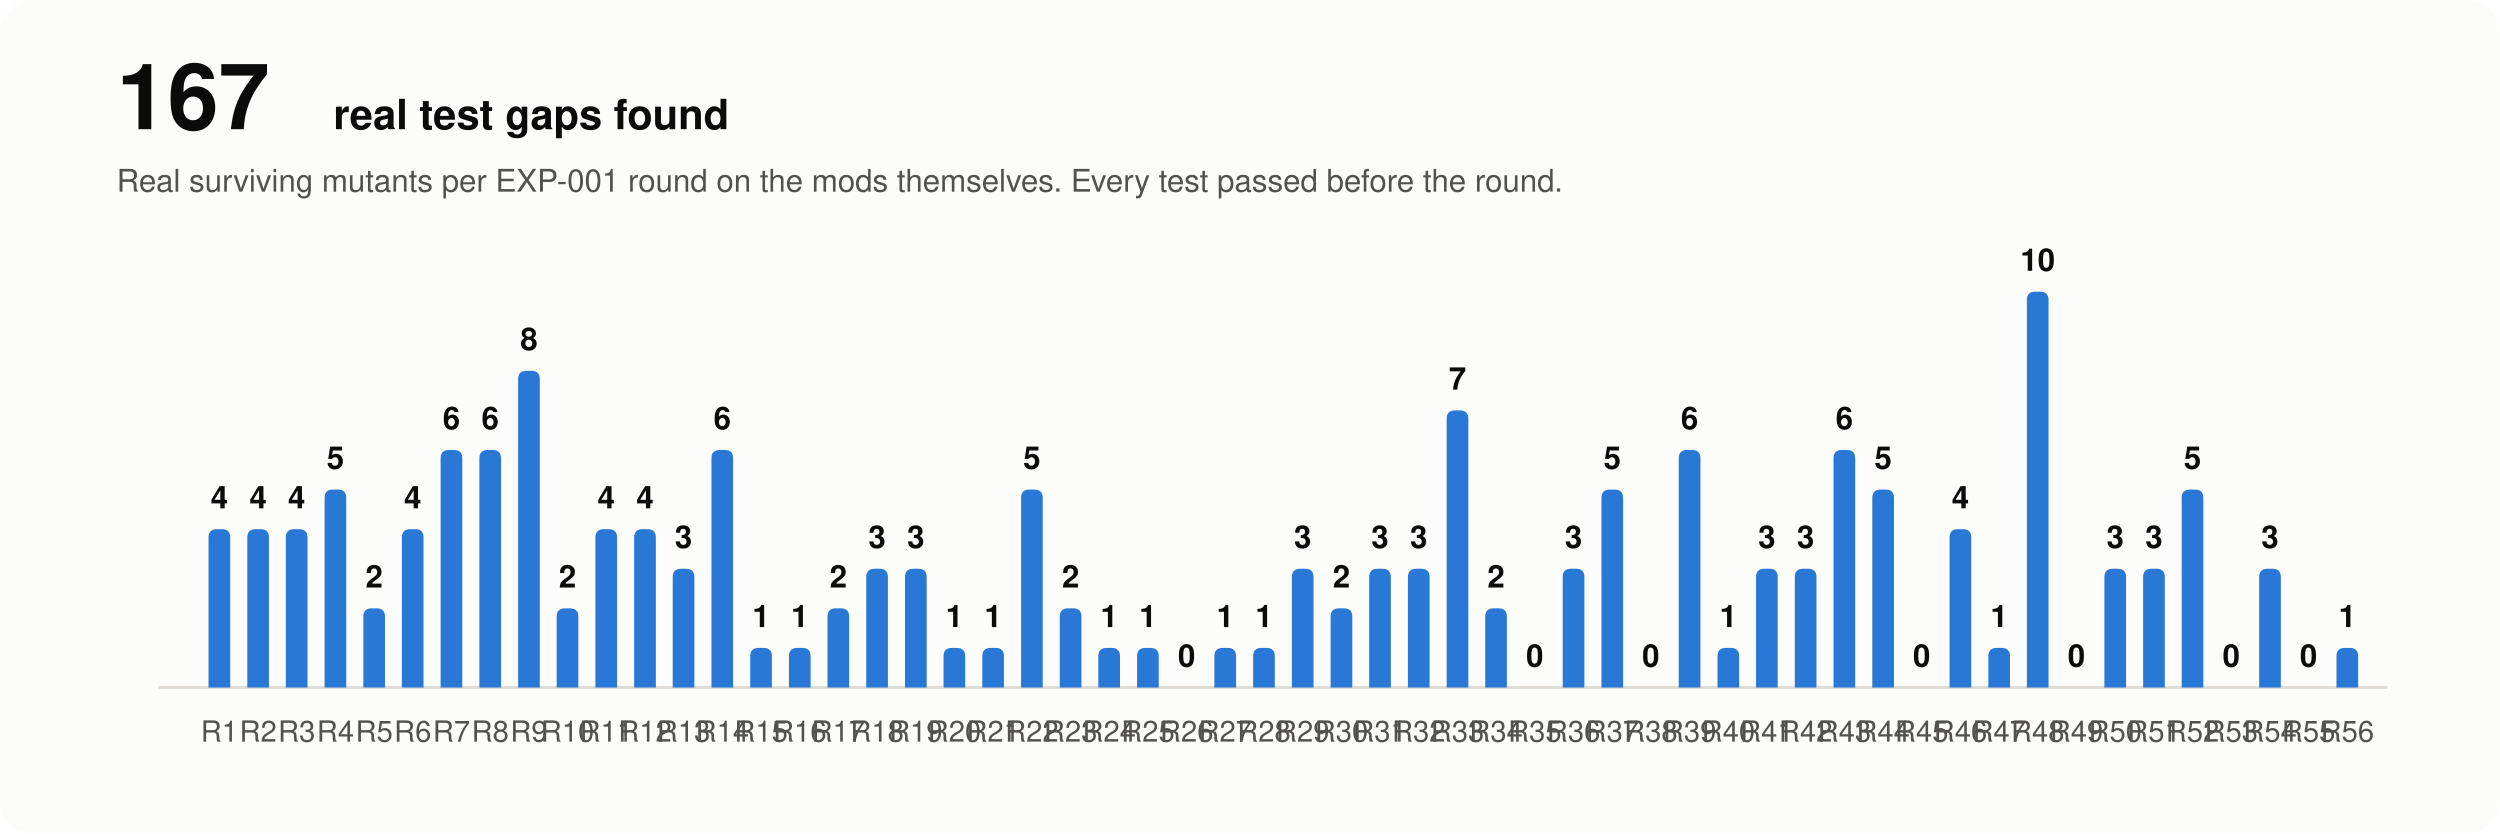
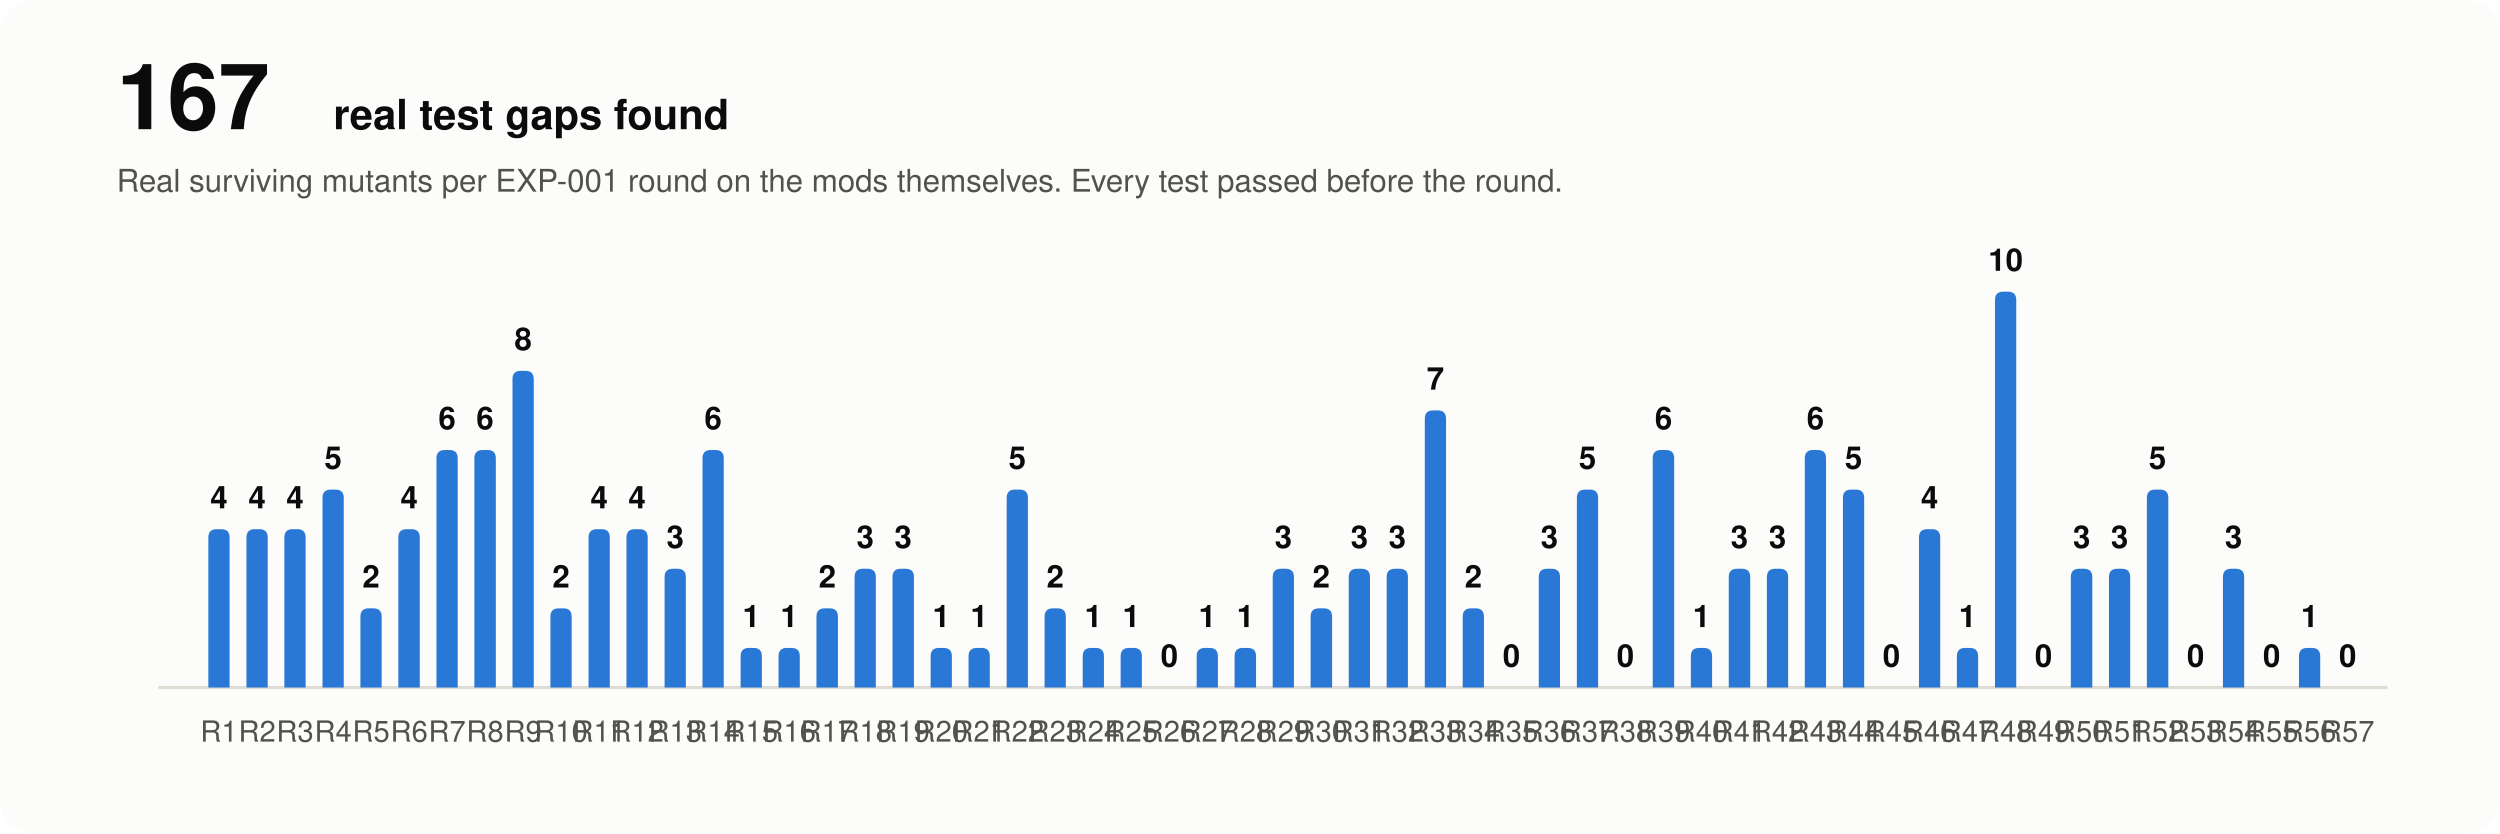
- <svg xmlns="http://www.w3.org/2000/svg" viewBox="0 0 1200 400" width="1200" height="400" role="img" aria-label="167 real test gaps found in 56 rounds" font-family="ui-sans-serif, -apple-system, 'Segoe UI', Helvetica, Arial, sans-serif">
+ <svg xmlns="http://www.w3.org/2000/svg" viewBox="0 0 1200 400" width="1200" height="400" role="img" aria-label="167 real test gaps found in 57 rounds" font-family="ui-sans-serif, -apple-system, 'Segoe UI', Helvetica, Arial, sans-serif">
  <style>
  .sup { fill: #fcfcfb; } .sup2 { fill: #f3f2ef; } .borda { stroke: #dedcd5; }
  .t1 { fill: #0b0b0b; } .t2 { fill: #52514e; } .t3 { fill: #8a887f; }
  .ac { fill: #2a78d6; } .acs { stroke: #2a78d6; } .acf { fill: #e8f1fb; }
  .ok { fill: #0f7a3d; } .okf { fill: #e3f3e8; }
  @media (prefers-color-scheme: dark) {
    .sup { fill: #1a1a19; } .sup2 { fill: #232322; } .borda { stroke: #3a3936; }
    .t1 { fill: #f0efec; } .t2 { fill: #c3c2b7; } .t3 { fill: #8f8d84; }
    .ac { fill: #3987e5; } .acs { stroke: #3987e5; } .acf { fill: #1d2c40; }
    .ok { fill: #4cc27a; } .okf { fill: #16301f; }
  }
  @media (prefers-reduced-motion: reduce) { * { animation: none !important; } }

  .barra { transform-box: fill-box; transform-origin: bottom; animation: cresce 1.1s cubic-bezier(.2,.8,.2,1); }
  @keyframes cresce { from { transform: scaleY(0); } to { transform: scaleY(1); } }
</style>
  <rect width="1200" height="400" rx="16" class="sup" />
  <text x="56" y="62" font-size="44" font-weight="800" class="t1">167</text>
  <text x="160" y="62" font-size="20" font-weight="700" class="t1">real test gaps found</text>
  <text x="56" y="92" font-size="15" class="t2">Real surviving mutants per EXP-001 round on the mods themselves. Every test passed before the round.</text>
  <line x1="76" y1="330" x2="1146" y2="330" class="borda" stroke-width="1.5" />
  <g class="barra">
-     <path d="M100.1,330 L100.1,258.0 Q100.1,254.0 104.1,254.0 L106.5,254.0 Q110.5,254.0 110.5,258.0 L110.5,330 Z" class="ac" />
-   </g>
-   <text x="105.3" y="244.0" font-size="15" font-weight="700" class="t1" text-anchor="middle">4</text>
-   <text x="105.3" y="356" font-size="14" class="t2" text-anchor="middle">R1</text>
-   <g class="barra">
-     <path d="M118.7,330 L118.7,258.0 Q118.7,254.0 122.7,254.0 L125.1,254.0 Q129.1,254.0 129.1,258.0 L129.1,330 Z" class="ac" />
-   </g>
-   <text x="123.9" y="244.0" font-size="15" font-weight="700" class="t1" text-anchor="middle">4</text>
-   <text x="123.9" y="356" font-size="14" class="t2" text-anchor="middle">R2</text>
-   <g class="barra">
-     <path d="M137.2,330 L137.2,258.0 Q137.2,254.0 141.2,254.0 L143.6,254.0 Q147.6,254.0 147.6,258.0 L147.6,330 Z" class="ac" />
-   </g>
-   <text x="142.4" y="244.0" font-size="15" font-weight="700" class="t1" text-anchor="middle">4</text>
-   <text x="142.4" y="356" font-size="14" class="t2" text-anchor="middle">R3</text>
-   <g class="barra">
-     <path d="M155.8,330 L155.8,239.0 Q155.8,235.0 159.8,235.0 L162.2,235.0 Q166.2,235.0 166.2,239.0 L166.2,330 Z" class="ac" />
-   </g>
-   <text x="161.0" y="225.0" font-size="15" font-weight="700" class="t1" text-anchor="middle">5</text>
-   <text x="161.0" y="356" font-size="14" class="t2" text-anchor="middle">R4</text>
-   <g class="barra">
-     <path d="M174.4,330 L174.4,296.0 Q174.4,292.0 178.4,292.0 L180.8,292.0 Q184.8,292.0 184.8,296.0 L184.8,330 Z" class="ac" />
-   </g>
-   <text x="179.6" y="282.0" font-size="15" font-weight="700" class="t1" text-anchor="middle">2</text>
-   <text x="179.6" y="356" font-size="14" class="t2" text-anchor="middle">R5</text>
-   <g class="barra">
-     <path d="M192.9,330 L192.9,258.0 Q192.9,254.0 196.9,254.0 L199.3,254.0 Q203.3,254.0 203.3,258.0 L203.3,330 Z" class="ac" />
-   </g>
-   <text x="198.1" y="244.0" font-size="15" font-weight="700" class="t1" text-anchor="middle">4</text>
-   <text x="198.1" y="356" font-size="14" class="t2" text-anchor="middle">R6</text>
-   <g class="barra">
-     <path d="M211.5,330 L211.5,220.0 Q211.5,216.0 215.5,216.0 L217.9,216.0 Q221.9,216.0 221.9,220.0 L221.9,330 Z" class="ac" />
-   </g>
-   <text x="216.7" y="206.0" font-size="15" font-weight="700" class="t1" text-anchor="middle">6</text>
-   <text x="216.7" y="356" font-size="14" class="t2" text-anchor="middle">R7</text>
-   <g class="barra">
-     <path d="M230.1,330 L230.1,220.0 Q230.1,216.0 234.1,216.0 L236.5,216.0 Q240.5,216.0 240.5,220.0 L240.5,330 Z" class="ac" />
-   </g>
-   <text x="235.3" y="206.0" font-size="15" font-weight="700" class="t1" text-anchor="middle">6</text>
-   <text x="235.3" y="356" font-size="14" class="t2" text-anchor="middle">R8</text>
-   <g class="barra">
-     <path d="M248.7,330 L248.7,182.0 Q248.7,178.0 252.7,178.0 L255.1,178.0 Q259.1,178.0 259.1,182.0 L259.1,330 Z" class="ac" />
-   </g>
-   <text x="253.9" y="168.0" font-size="15" font-weight="700" class="t1" text-anchor="middle">8</text>
-   <text x="253.9" y="356" font-size="14" class="t2" text-anchor="middle">R9</text>
-   <g class="barra">
-     <path d="M267.2,330 L267.2,296.0 Q267.2,292.0 271.2,292.0 L273.6,292.0 Q277.6,292.0 277.6,296.0 L277.6,330 Z" class="ac" />
-   </g>
-   <text x="272.4" y="282.0" font-size="15" font-weight="700" class="t1" text-anchor="middle">2</text>
-   <text x="272.4" y="356" font-size="14" class="t2" text-anchor="middle">R10</text>
-   <g class="barra">
-     <path d="M285.8,330 L285.8,258.0 Q285.8,254.0 289.8,254.0 L292.2,254.0 Q296.2,254.0 296.2,258.0 L296.2,330 Z" class="ac" />
-   </g>
-   <text x="291.0" y="244.0" font-size="15" font-weight="700" class="t1" text-anchor="middle">4</text>
-   <text x="291.0" y="356" font-size="14" class="t2" text-anchor="middle">R11</text>
-   <g class="barra">
-     <path d="M304.4,330 L304.4,258.0 Q304.4,254.0 308.4,254.0 L310.8,254.0 Q314.8,254.0 314.8,258.0 L314.8,330 Z" class="ac" />
-   </g>
-   <text x="309.6" y="244.0" font-size="15" font-weight="700" class="t1" text-anchor="middle">4</text>
-   <text x="309.6" y="356" font-size="14" class="t2" text-anchor="middle">R12</text>
-   <g class="barra">
-     <path d="M322.9,330 L322.9,277.0 Q322.9,273.0 326.9,273.0 L329.3,273.0 Q333.3,273.0 333.3,277.0 L333.3,330 Z" class="ac" />
-   </g>
-   <text x="328.1" y="263.0" font-size="15" font-weight="700" class="t1" text-anchor="middle">3</text>
-   <text x="328.1" y="356" font-size="14" class="t2" text-anchor="middle">R13</text>
-   <g class="barra">
-     <path d="M341.5,330 L341.5,220.0 Q341.5,216.0 345.5,216.0 L347.9,216.0 Q351.9,216.0 351.9,220.0 L351.9,330 Z" class="ac" />
-   </g>
-   <text x="346.7" y="206.0" font-size="15" font-weight="700" class="t1" text-anchor="middle">6</text>
-   <text x="346.7" y="356" font-size="14" class="t2" text-anchor="middle">R14</text>
-   <g class="barra">
-     <path d="M360.1,330 L360.1,315.0 Q360.1,311.0 364.1,311.0 L366.5,311.0 Q370.5,311.0 370.5,315.0 L370.5,330 Z" class="ac" />
-   </g>
-   <text x="365.3" y="301.0" font-size="15" font-weight="700" class="t1" text-anchor="middle">1</text>
-   <text x="365.3" y="356" font-size="14" class="t2" text-anchor="middle">R15</text>
-   <g class="barra">
-     <path d="M378.7,330 L378.7,315.0 Q378.7,311.0 382.7,311.0 L385.1,311.0 Q389.1,311.0 389.1,315.0 L389.1,330 Z" class="ac" />
-   </g>
-   <text x="383.9" y="301.0" font-size="15" font-weight="700" class="t1" text-anchor="middle">1</text>
-   <text x="383.9" y="356" font-size="14" class="t2" text-anchor="middle">R16</text>
-   <g class="barra">
-     <path d="M397.2,330 L397.2,296.0 Q397.2,292.0 401.2,292.0 L403.6,292.0 Q407.6,292.0 407.6,296.0 L407.6,330 Z" class="ac" />
-   </g>
-   <text x="402.4" y="282.0" font-size="15" font-weight="700" class="t1" text-anchor="middle">2</text>
-   <text x="402.4" y="356" font-size="14" class="t2" text-anchor="middle">R17</text>
-   <g class="barra">
-     <path d="M415.8,330 L415.8,277.0 Q415.8,273.0 419.8,273.0 L422.2,273.0 Q426.2,273.0 426.2,277.0 L426.2,330 Z" class="ac" />
-   </g>
-   <text x="421.0" y="263.0" font-size="15" font-weight="700" class="t1" text-anchor="middle">3</text>
-   <text x="421.0" y="356" font-size="14" class="t2" text-anchor="middle">R18</text>
-   <g class="barra">
-     <path d="M434.4,330 L434.4,277.0 Q434.4,273.0 438.4,273.0 L440.8,273.0 Q444.8,273.0 444.8,277.0 L444.8,330 Z" class="ac" />
-   </g>
-   <text x="439.6" y="263.0" font-size="15" font-weight="700" class="t1" text-anchor="middle">3</text>
-   <text x="439.6" y="356" font-size="14" class="t2" text-anchor="middle">R19</text>
-   <g class="barra">
-     <path d="M452.9,330 L452.9,315.0 Q452.9,311.0 456.9,311.0 L459.3,311.0 Q463.3,311.0 463.3,315.0 L463.3,330 Z" class="ac" />
-   </g>
-   <text x="458.1" y="301.0" font-size="15" font-weight="700" class="t1" text-anchor="middle">1</text>
-   <text x="458.1" y="356" font-size="14" class="t2" text-anchor="middle">R20</text>
-   <g class="barra">
-     <path d="M471.5,330 L471.5,315.0 Q471.5,311.0 475.5,311.0 L477.9,311.0 Q481.9,311.0 481.9,315.0 L481.9,330 Z" class="ac" />
-   </g>
-   <text x="476.7" y="301.0" font-size="15" font-weight="700" class="t1" text-anchor="middle">1</text>
-   <text x="476.7" y="356" font-size="14" class="t2" text-anchor="middle">R21</text>
-   <g class="barra">
-     <path d="M490.1,330 L490.1,239.0 Q490.1,235.0 494.1,235.0 L496.5,235.0 Q500.5,235.0 500.5,239.0 L500.5,330 Z" class="ac" />
-   </g>
-   <text x="495.3" y="225.0" font-size="15" font-weight="700" class="t1" text-anchor="middle">5</text>
-   <text x="495.3" y="356" font-size="14" class="t2" text-anchor="middle">R22</text>
-   <g class="barra">
-     <path d="M508.7,330 L508.7,296.0 Q508.7,292.0 512.7,292.0 L515.1,292.0 Q519.1,292.0 519.1,296.0 L519.1,330 Z" class="ac" />
-   </g>
-   <text x="513.9" y="282.0" font-size="15" font-weight="700" class="t1" text-anchor="middle">2</text>
-   <text x="513.9" y="356" font-size="14" class="t2" text-anchor="middle">R23</text>
-   <g class="barra">
-     <path d="M527.2,330 L527.2,315.0 Q527.2,311.0 531.2,311.0 L533.6,311.0 Q537.6,311.0 537.6,315.0 L537.6,330 Z" class="ac" />
-   </g>
-   <text x="532.4" y="301.0" font-size="15" font-weight="700" class="t1" text-anchor="middle">1</text>
-   <text x="532.4" y="356" font-size="14" class="t2" text-anchor="middle">R24</text>
-   <g class="barra">
-     <path d="M545.8,330 L545.8,315.0 Q545.8,311.0 549.8,311.0 L552.2,311.0 Q556.2,311.0 556.2,315.0 L556.2,330 Z" class="ac" />
-   </g>
-   <text x="551.0" y="301.0" font-size="15" font-weight="700" class="t1" text-anchor="middle">1</text>
-   <text x="551.0" y="356" font-size="14" class="t2" text-anchor="middle">R25</text>
-   <g class="barra">
-     <path d="M564.4,330 L564.4,330.0 Q564.4,330.0 564.4,330.0 L574.8,330.0 Q574.8,330.0 574.8,330.0 L574.8,330 Z" class="ac" />
-   </g>
-   <text x="569.6" y="320.0" font-size="15" font-weight="700" class="t1" text-anchor="middle">0</text>
-   <text x="569.6" y="356" font-size="14" class="t2" text-anchor="middle">R26</text>
-   <g class="barra">
-     <path d="M582.9,330 L582.9,315.0 Q582.9,311.0 586.9,311.0 L589.3,311.0 Q593.3,311.0 593.3,315.0 L593.3,330 Z" class="ac" />
-   </g>
-   <text x="588.1" y="301.0" font-size="15" font-weight="700" class="t1" text-anchor="middle">1</text>
-   <text x="588.1" y="356" font-size="14" class="t2" text-anchor="middle">R27</text>
-   <g class="barra">
-     <path d="M601.5,330 L601.5,315.0 Q601.5,311.0 605.5,311.0 L607.9,311.0 Q611.9,311.0 611.9,315.0 L611.9,330 Z" class="ac" />
-   </g>
-   <text x="606.7" y="301.0" font-size="15" font-weight="700" class="t1" text-anchor="middle">1</text>
-   <text x="606.7" y="356" font-size="14" class="t2" text-anchor="middle">R28</text>
-   <g class="barra">
-     <path d="M620.1,330 L620.1,277.0 Q620.1,273.0 624.1,273.0 L626.5,273.0 Q630.5,273.0 630.5,277.0 L630.5,330 Z" class="ac" />
-   </g>
-   <text x="625.3" y="263.0" font-size="15" font-weight="700" class="t1" text-anchor="middle">3</text>
-   <text x="625.3" y="356" font-size="14" class="t2" text-anchor="middle">R29</text>
-   <g class="barra">
-     <path d="M638.7,330 L638.7,296.0 Q638.7,292.0 642.7,292.0 L645.1,292.0 Q649.1,292.0 649.1,296.0 L649.1,330 Z" class="ac" />
-   </g>
-   <text x="643.9" y="282.0" font-size="15" font-weight="700" class="t1" text-anchor="middle">2</text>
-   <text x="643.9" y="356" font-size="14" class="t2" text-anchor="middle">R30</text>
-   <g class="barra">
-     <path d="M657.2,330 L657.2,277.0 Q657.2,273.0 661.2,273.0 L663.6,273.0 Q667.6,273.0 667.6,277.0 L667.6,330 Z" class="ac" />
-   </g>
-   <text x="662.4" y="263.0" font-size="15" font-weight="700" class="t1" text-anchor="middle">3</text>
-   <text x="662.4" y="356" font-size="14" class="t2" text-anchor="middle">R31</text>
-   <g class="barra">
-     <path d="M675.8,330 L675.8,277.0 Q675.8,273.0 679.8,273.0 L682.2,273.0 Q686.2,273.0 686.2,277.0 L686.2,330 Z" class="ac" />
-   </g>
-   <text x="681.0" y="263.0" font-size="15" font-weight="700" class="t1" text-anchor="middle">3</text>
-   <text x="681.0" y="356" font-size="14" class="t2" text-anchor="middle">R32</text>
-   <g class="barra">
-     <path d="M694.4,330 L694.4,201.0 Q694.4,197.0 698.4,197.0 L700.8,197.0 Q704.8,197.0 704.8,201.0 L704.8,330 Z" class="ac" />
-   </g>
-   <text x="699.6" y="187.0" font-size="15" font-weight="700" class="t1" text-anchor="middle">7</text>
-   <text x="699.6" y="356" font-size="14" class="t2" text-anchor="middle">R33</text>
-   <g class="barra">
-     <path d="M712.9,330 L712.9,296.0 Q712.9,292.0 716.9,292.0 L719.3,292.0 Q723.3,292.0 723.3,296.0 L723.3,330 Z" class="ac" />
-   </g>
-   <text x="718.1" y="282.0" font-size="15" font-weight="700" class="t1" text-anchor="middle">2</text>
-   <text x="718.1" y="356" font-size="14" class="t2" text-anchor="middle">R34</text>
-   <g class="barra">
-     <path d="M731.5,330 L731.5,330.0 Q731.5,330.0 731.5,330.0 L741.9,330.0 Q741.9,330.0 741.9,330.0 L741.9,330 Z" class="ac" />
-   </g>
-   <text x="736.7" y="320.0" font-size="15" font-weight="700" class="t1" text-anchor="middle">0</text>
-   <text x="736.7" y="356" font-size="14" class="t2" text-anchor="middle">R35</text>
-   <g class="barra">
-     <path d="M750.1,330 L750.1,277.0 Q750.1,273.0 754.1,273.0 L756.5,273.0 Q760.5,273.0 760.5,277.0 L760.5,330 Z" class="ac" />
-   </g>
-   <text x="755.3" y="263.0" font-size="15" font-weight="700" class="t1" text-anchor="middle">3</text>
-   <text x="755.3" y="356" font-size="14" class="t2" text-anchor="middle">R36</text>
-   <g class="barra">
-     <path d="M768.7,330 L768.7,239.0 Q768.7,235.0 772.7,235.0 L775.1,235.0 Q779.1,235.0 779.1,239.0 L779.1,330 Z" class="ac" />
-   </g>
-   <text x="773.9" y="225.0" font-size="15" font-weight="700" class="t1" text-anchor="middle">5</text>
-   <text x="773.9" y="356" font-size="14" class="t2" text-anchor="middle">R37</text>
-   <g class="barra">
-     <path d="M787.2,330 L787.2,330.0 Q787.2,330.0 787.2,330.0 L797.6,330.0 Q797.6,330.0 797.6,330.0 L797.6,330 Z" class="ac" />
-   </g>
-   <text x="792.4" y="320.0" font-size="15" font-weight="700" class="t1" text-anchor="middle">0</text>
-   <text x="792.4" y="356" font-size="14" class="t2" text-anchor="middle">R38</text>
-   <g class="barra">
-     <path d="M805.8,330 L805.8,220.0 Q805.8,216.0 809.8,216.0 L812.2,216.0 Q816.2,216.0 816.2,220.0 L816.2,330 Z" class="ac" />
-   </g>
-   <text x="811.0" y="206.0" font-size="15" font-weight="700" class="t1" text-anchor="middle">6</text>
-   <text x="811.0" y="356" font-size="14" class="t2" text-anchor="middle">R39</text>
-   <g class="barra">
-     <path d="M824.4,330 L824.4,315.0 Q824.4,311.0 828.4,311.0 L830.8,311.0 Q834.8,311.0 834.8,315.0 L834.8,330 Z" class="ac" />
-   </g>
-   <text x="829.6" y="301.0" font-size="15" font-weight="700" class="t1" text-anchor="middle">1</text>
-   <text x="829.6" y="356" font-size="14" class="t2" text-anchor="middle">R40</text>
-   <g class="barra">
-     <path d="M842.9,330 L842.9,277.0 Q842.9,273.0 846.9,273.0 L849.3,273.0 Q853.3,273.0 853.3,277.0 L853.3,330 Z" class="ac" />
-   </g>
-   <text x="848.1" y="263.0" font-size="15" font-weight="700" class="t1" text-anchor="middle">3</text>
-   <text x="848.1" y="356" font-size="14" class="t2" text-anchor="middle">R41</text>
-   <g class="barra">
-     <path d="M861.5,330 L861.5,277.0 Q861.5,273.0 865.5,273.0 L867.9,273.0 Q871.9,273.0 871.9,277.0 L871.9,330 Z" class="ac" />
-   </g>
-   <text x="866.7" y="263.0" font-size="15" font-weight="700" class="t1" text-anchor="middle">3</text>
-   <text x="866.7" y="356" font-size="14" class="t2" text-anchor="middle">R42</text>
-   <g class="barra">
-     <path d="M880.1,330 L880.1,220.0 Q880.1,216.0 884.1,216.0 L886.5,216.0 Q890.5,216.0 890.5,220.0 L890.5,330 Z" class="ac" />
-   </g>
-   <text x="885.3" y="206.0" font-size="15" font-weight="700" class="t1" text-anchor="middle">6</text>
-   <text x="885.3" y="356" font-size="14" class="t2" text-anchor="middle">R43</text>
-   <g class="barra">
-     <path d="M898.7,330 L898.7,239.0 Q898.7,235.0 902.7,235.0 L905.1,235.0 Q909.1,235.0 909.1,239.0 L909.1,330 Z" class="ac" />
-   </g>
-   <text x="903.9" y="225.0" font-size="15" font-weight="700" class="t1" text-anchor="middle">5</text>
-   <text x="903.9" y="356" font-size="14" class="t2" text-anchor="middle">R44</text>
-   <g class="barra">
-     <path d="M917.2,330 L917.2,330.0 Q917.2,330.0 917.2,330.0 L927.6,330.0 Q927.6,330.0 927.6,330.0 L927.6,330 Z" class="ac" />
-   </g>
-   <text x="922.4" y="320.0" font-size="15" font-weight="700" class="t1" text-anchor="middle">0</text>
-   <text x="922.4" y="356" font-size="14" class="t2" text-anchor="middle">R45</text>
-   <g class="barra">
-     <path d="M935.8,330 L935.8,258.0 Q935.8,254.0 939.8,254.0 L942.2,254.0 Q946.2,254.0 946.2,258.0 L946.2,330 Z" class="ac" />
-   </g>
-   <text x="941.0" y="244.0" font-size="15" font-weight="700" class="t1" text-anchor="middle">4</text>
-   <text x="941.0" y="356" font-size="14" class="t2" text-anchor="middle">R46</text>
-   <g class="barra">
-     <path d="M954.4,330 L954.4,315.0 Q954.4,311.0 958.4,311.0 L960.8,311.0 Q964.8,311.0 964.8,315.0 L964.8,330 Z" class="ac" />
-   </g>
-   <text x="959.6" y="301.0" font-size="15" font-weight="700" class="t1" text-anchor="middle">1</text>
-   <text x="959.6" y="356" font-size="14" class="t2" text-anchor="middle">R47</text>
-   <g class="barra">
-     <path d="M972.9,330 L972.9,144.0 Q972.9,140.0 976.9,140.0 L979.3,140.0 Q983.3,140.0 983.3,144.0 L983.3,330 Z" class="ac" />
-   </g>
-   <text x="978.1" y="130.0" font-size="15" font-weight="700" class="t1" text-anchor="middle">10</text>
-   <text x="978.1" y="356" font-size="14" class="t2" text-anchor="middle">R48</text>
-   <g class="barra">
-     <path d="M991.5,330 L991.5,330.0 Q991.5,330.0 991.5,330.0 L1001.9,330.0 Q1001.9,330.0 1001.9,330.0 L1001.9,330 Z" class="ac" />
-   </g>
-   <text x="996.7" y="320.0" font-size="15" font-weight="700" class="t1" text-anchor="middle">0</text>
-   <text x="996.7" y="356" font-size="14" class="t2" text-anchor="middle">R49</text>
-   <g class="barra">
-     <path d="M1010.1,330 L1010.1,277.0 Q1010.1,273.0 1014.1,273.0 L1016.5,273.0 Q1020.5,273.0 1020.5,277.0 L1020.5,330 Z" class="ac" />
-   </g>
-   <text x="1015.3" y="263.0" font-size="15" font-weight="700" class="t1" text-anchor="middle">3</text>
-   <text x="1015.3" y="356" font-size="14" class="t2" text-anchor="middle">R50</text>
-   <g class="barra">
-     <path d="M1028.7,330 L1028.7,277.0 Q1028.7,273.0 1032.7,273.0 L1035.1,273.0 Q1039.1,273.0 1039.1,277.0 L1039.1,330 Z" class="ac" />
-   </g>
-   <text x="1033.9" y="263.0" font-size="15" font-weight="700" class="t1" text-anchor="middle">3</text>
-   <text x="1033.9" y="356" font-size="14" class="t2" text-anchor="middle">R51</text>
-   <g class="barra">
-     <path d="M1047.2,330 L1047.2,239.0 Q1047.2,235.0 1051.2,235.0 L1053.6,235.0 Q1057.6,235.0 1057.6,239.0 L1057.6,330 Z" class="ac" />
-   </g>
-   <text x="1052.4" y="225.0" font-size="15" font-weight="700" class="t1" text-anchor="middle">5</text>
-   <text x="1052.4" y="356" font-size="14" class="t2" text-anchor="middle">R52</text>
-   <g class="barra">
-     <path d="M1065.8,330 L1065.8,330.0 Q1065.8,330.0 1065.8,330.0 L1076.2,330.0 Q1076.2,330.0 1076.2,330.0 L1076.2,330 Z" class="ac" />
-   </g>
-   <text x="1071.0" y="320.0" font-size="15" font-weight="700" class="t1" text-anchor="middle">0</text>
-   <text x="1071.0" y="356" font-size="14" class="t2" text-anchor="middle">R53</text>
-   <g class="barra">
-     <path d="M1084.4,330 L1084.4,277.0 Q1084.4,273.0 1088.4,273.0 L1090.8,273.0 Q1094.8,273.0 1094.8,277.0 L1094.8,330 Z" class="ac" />
-   </g>
-   <text x="1089.6" y="263.0" font-size="15" font-weight="700" class="t1" text-anchor="middle">3</text>
-   <text x="1089.6" y="356" font-size="14" class="t2" text-anchor="middle">R54</text>
-   <g class="barra">
-     <path d="M1102.9,330 L1102.9,330.0 Q1102.9,330.0 1102.9,330.0 L1113.3,330.0 Q1113.3,330.0 1113.3,330.0 L1113.3,330 Z" class="ac" />
-   </g>
-   <text x="1108.1" y="320.0" font-size="15" font-weight="700" class="t1" text-anchor="middle">0</text>
-   <text x="1108.1" y="356" font-size="14" class="t2" text-anchor="middle">R55</text>
-   <g class="barra">
-     <path d="M1121.5,330 L1121.5,315.0 Q1121.5,311.0 1125.5,311.0 L1127.9,311.0 Q1131.9,311.0 1131.9,315.0 L1131.9,330 Z" class="ac" />
-   </g>
-   <text x="1126.7" y="301.0" font-size="15" font-weight="700" class="t1" text-anchor="middle">1</text>
-   <text x="1126.7" y="356" font-size="14" class="t2" text-anchor="middle">R56</text>
+     <path d="M100.0,330 L100.0,258.0 Q100.0,254.0 104.0,254.0 L106.2,254.0 Q110.2,254.0 110.2,258.0 L110.2,330 Z" class="ac" />
+   </g>
+   <text x="105.1" y="244.0" font-size="15" font-weight="700" class="t1" text-anchor="middle">4</text>
+   <text x="105.1" y="356" font-size="14" class="t2" text-anchor="middle">R1</text>
+   <g class="barra">
+     <path d="M118.3,330 L118.3,258.0 Q118.3,254.0 122.3,254.0 L124.5,254.0 Q128.5,254.0 128.5,258.0 L128.5,330 Z" class="ac" />
+   </g>
+   <text x="123.4" y="244.0" font-size="15" font-weight="700" class="t1" text-anchor="middle">4</text>
+   <text x="123.4" y="356" font-size="14" class="t2" text-anchor="middle">R2</text>
+   <g class="barra">
+     <path d="M136.5,330 L136.5,258.0 Q136.5,254.0 140.5,254.0 L142.7,254.0 Q146.7,254.0 146.7,258.0 L146.7,330 Z" class="ac" />
+   </g>
+   <text x="141.6" y="244.0" font-size="15" font-weight="700" class="t1" text-anchor="middle">4</text>
+   <text x="141.6" y="356" font-size="14" class="t2" text-anchor="middle">R3</text>
+   <g class="barra">
+     <path d="M154.8,330 L154.8,239.0 Q154.8,235.0 158.8,235.0 L161.0,235.0 Q165.0,235.0 165.0,239.0 L165.0,330 Z" class="ac" />
+   </g>
+   <text x="159.9" y="225.0" font-size="15" font-weight="700" class="t1" text-anchor="middle">5</text>
+   <text x="159.9" y="356" font-size="14" class="t2" text-anchor="middle">R4</text>
+   <g class="barra">
+     <path d="M173.0,330 L173.0,296.0 Q173.0,292.0 177.0,292.0 L179.2,292.0 Q183.2,292.0 183.2,296.0 L183.2,330 Z" class="ac" />
+   </g>
+   <text x="178.1" y="282.0" font-size="15" font-weight="700" class="t1" text-anchor="middle">2</text>
+   <text x="178.1" y="356" font-size="14" class="t2" text-anchor="middle">R5</text>
+   <g class="barra">
+     <path d="M191.2,330 L191.2,258.0 Q191.2,254.0 195.2,254.0 L197.5,254.0 Q201.5,254.0 201.5,258.0 L201.5,330 Z" class="ac" />
+   </g>
+   <text x="196.4" y="244.0" font-size="15" font-weight="700" class="t1" text-anchor="middle">4</text>
+   <text x="196.4" y="356" font-size="14" class="t2" text-anchor="middle">R6</text>
+   <g class="barra">
+     <path d="M209.5,330 L209.5,220.0 Q209.5,216.0 213.5,216.0 L215.7,216.0 Q219.7,216.0 219.7,220.0 L219.7,330 Z" class="ac" />
+   </g>
+   <text x="214.6" y="206.0" font-size="15" font-weight="700" class="t1" text-anchor="middle">6</text>
+   <text x="214.6" y="356" font-size="14" class="t2" text-anchor="middle">R7</text>
+   <g class="barra">
+     <path d="M227.7,330 L227.7,220.0 Q227.7,216.0 231.7,216.0 L234.0,216.0 Q238.0,216.0 238.0,220.0 L238.0,330 Z" class="ac" />
+   </g>
+   <text x="232.8" y="206.0" font-size="15" font-weight="700" class="t1" text-anchor="middle">6</text>
+   <text x="232.8" y="356" font-size="14" class="t2" text-anchor="middle">R8</text>
+   <g class="barra">
+     <path d="M246.0,330 L246.0,182.0 Q246.0,178.0 250.0,178.0 L252.2,178.0 Q256.2,178.0 256.2,182.0 L256.2,330 Z" class="ac" />
+   </g>
+   <text x="251.1" y="168.0" font-size="15" font-weight="700" class="t1" text-anchor="middle">8</text>
+   <text x="251.1" y="356" font-size="14" class="t2" text-anchor="middle">R9</text>
+   <g class="barra">
+     <path d="M264.2,330 L264.2,296.0 Q264.2,292.0 268.2,292.0 L270.4,292.0 Q274.4,292.0 274.4,296.0 L274.4,330 Z" class="ac" />
+   </g>
+   <text x="269.3" y="282.0" font-size="15" font-weight="700" class="t1" text-anchor="middle">2</text>
+   <text x="269.3" y="356" font-size="14" class="t2" text-anchor="middle">R10</text>
+   <g class="barra">
+     <path d="M282.5,330 L282.5,258.0 Q282.5,254.0 286.5,254.0 L288.7,254.0 Q292.7,254.0 292.7,258.0 L292.7,330 Z" class="ac" />
+   </g>
+   <text x="287.6" y="244.0" font-size="15" font-weight="700" class="t1" text-anchor="middle">4</text>
+   <text x="287.6" y="356" font-size="14" class="t2" text-anchor="middle">R11</text>
+   <g class="barra">
+     <path d="M300.7,330 L300.7,258.0 Q300.7,254.0 304.7,254.0 L306.9,254.0 Q310.9,254.0 310.9,258.0 L310.9,330 Z" class="ac" />
+   </g>
+   <text x="305.8" y="244.0" font-size="15" font-weight="700" class="t1" text-anchor="middle">4</text>
+   <text x="305.8" y="356" font-size="14" class="t2" text-anchor="middle">R12</text>
+   <g class="barra">
+     <path d="M319.0,330 L319.0,277.0 Q319.0,273.0 323.0,273.0 L325.2,273.0 Q329.2,273.0 329.2,277.0 L329.2,330 Z" class="ac" />
+   </g>
+   <text x="324.1" y="263.0" font-size="15" font-weight="700" class="t1" text-anchor="middle">3</text>
+   <text x="324.1" y="356" font-size="14" class="t2" text-anchor="middle">R13</text>
+   <g class="barra">
+     <path d="M337.2,330 L337.2,220.0 Q337.2,216.0 341.2,216.0 L343.4,216.0 Q347.4,216.0 347.4,220.0 L347.4,330 Z" class="ac" />
+   </g>
+   <text x="342.3" y="206.0" font-size="15" font-weight="700" class="t1" text-anchor="middle">6</text>
+   <text x="342.3" y="356" font-size="14" class="t2" text-anchor="middle">R14</text>
+   <g class="barra">
+     <path d="M355.5,330 L355.5,315.0 Q355.5,311.0 359.5,311.0 L361.7,311.0 Q365.7,311.0 365.7,315.0 L365.7,330 Z" class="ac" />
+   </g>
+   <text x="360.6" y="301.0" font-size="15" font-weight="700" class="t1" text-anchor="middle">1</text>
+   <text x="360.6" y="356" font-size="14" class="t2" text-anchor="middle">R15</text>
+   <g class="barra">
+     <path d="M373.7,330 L373.7,315.0 Q373.7,311.0 377.7,311.0 L379.9,311.0 Q383.9,311.0 383.9,315.0 L383.9,330 Z" class="ac" />
+   </g>
+   <text x="378.8" y="301.0" font-size="15" font-weight="700" class="t1" text-anchor="middle">1</text>
+   <text x="378.8" y="356" font-size="14" class="t2" text-anchor="middle">R16</text>
+   <g class="barra">
+     <path d="M391.9,330 L391.9,296.0 Q391.9,292.0 395.9,292.0 L398.2,292.0 Q402.2,292.0 402.2,296.0 L402.2,330 Z" class="ac" />
+   </g>
+   <text x="397.1" y="282.0" font-size="15" font-weight="700" class="t1" text-anchor="middle">2</text>
+   <text x="397.1" y="356" font-size="14" class="t2" text-anchor="middle">R17</text>
+   <g class="barra">
+     <path d="M410.2,330 L410.2,277.0 Q410.2,273.0 414.2,273.0 L416.4,273.0 Q420.4,273.0 420.4,277.0 L420.4,330 Z" class="ac" />
+   </g>
+   <text x="415.3" y="263.0" font-size="15" font-weight="700" class="t1" text-anchor="middle">3</text>
+   <text x="415.3" y="356" font-size="14" class="t2" text-anchor="middle">R18</text>
+   <g class="barra">
+     <path d="M428.4,330 L428.4,277.0 Q428.4,273.0 432.4,273.0 L434.7,273.0 Q438.7,273.0 438.7,277.0 L438.7,330 Z" class="ac" />
+   </g>
+   <text x="433.5" y="263.0" font-size="15" font-weight="700" class="t1" text-anchor="middle">3</text>
+   <text x="433.5" y="356" font-size="14" class="t2" text-anchor="middle">R19</text>
+   <g class="barra">
+     <path d="M446.7,330 L446.7,315.0 Q446.7,311.0 450.7,311.0 L452.9,311.0 Q456.9,311.0 456.9,315.0 L456.9,330 Z" class="ac" />
+   </g>
+   <text x="451.8" y="301.0" font-size="15" font-weight="700" class="t1" text-anchor="middle">1</text>
+   <text x="451.8" y="356" font-size="14" class="t2" text-anchor="middle">R20</text>
+   <g class="barra">
+     <path d="M464.9,330 L464.9,315.0 Q464.9,311.0 468.9,311.0 L471.1,311.0 Q475.1,311.0 475.1,315.0 L475.1,330 Z" class="ac" />
+   </g>
+   <text x="470.0" y="301.0" font-size="15" font-weight="700" class="t1" text-anchor="middle">1</text>
+   <text x="470.0" y="356" font-size="14" class="t2" text-anchor="middle">R21</text>
+   <g class="barra">
+     <path d="M483.2,330 L483.2,239.0 Q483.2,235.0 487.2,235.0 L489.4,235.0 Q493.4,235.0 493.4,239.0 L493.4,330 Z" class="ac" />
+   </g>
+   <text x="488.3" y="225.0" font-size="15" font-weight="700" class="t1" text-anchor="middle">5</text>
+   <text x="488.3" y="356" font-size="14" class="t2" text-anchor="middle">R22</text>
+   <g class="barra">
+     <path d="M501.4,330 L501.4,296.0 Q501.4,292.0 505.4,292.0 L507.6,292.0 Q511.6,292.0 511.6,296.0 L511.6,330 Z" class="ac" />
+   </g>
+   <text x="506.5" y="282.0" font-size="15" font-weight="700" class="t1" text-anchor="middle">2</text>
+   <text x="506.5" y="356" font-size="14" class="t2" text-anchor="middle">R23</text>
+   <g class="barra">
+     <path d="M519.7,330 L519.7,315.0 Q519.7,311.0 523.7,311.0 L525.9,311.0 Q529.9,311.0 529.9,315.0 L529.9,330 Z" class="ac" />
+   </g>
+   <text x="524.8" y="301.0" font-size="15" font-weight="700" class="t1" text-anchor="middle">1</text>
+   <text x="524.8" y="356" font-size="14" class="t2" text-anchor="middle">R24</text>
+   <g class="barra">
+     <path d="M537.9,330 L537.9,315.0 Q537.9,311.0 541.9,311.0 L544.1,311.0 Q548.1,311.0 548.1,315.0 L548.1,330 Z" class="ac" />
+   </g>
+   <text x="543.0" y="301.0" font-size="15" font-weight="700" class="t1" text-anchor="middle">1</text>
+   <text x="543.0" y="356" font-size="14" class="t2" text-anchor="middle">R25</text>
+   <g class="barra">
+     <path d="M556.2,330 L556.2,330.0 Q556.2,330.0 556.2,330.0 L566.4,330.0 Q566.4,330.0 566.4,330.0 L566.4,330 Z" class="ac" />
+   </g>
+   <text x="561.3" y="320.0" font-size="15" font-weight="700" class="t1" text-anchor="middle">0</text>
+   <text x="561.3" y="356" font-size="14" class="t2" text-anchor="middle">R26</text>
+   <g class="barra">
+     <path d="M574.4,330 L574.4,315.0 Q574.4,311.0 578.4,311.0 L580.6,311.0 Q584.6,311.0 584.6,315.0 L584.6,330 Z" class="ac" />
+   </g>
+   <text x="579.5" y="301.0" font-size="15" font-weight="700" class="t1" text-anchor="middle">1</text>
+   <text x="579.5" y="356" font-size="14" class="t2" text-anchor="middle">R27</text>
+   <g class="barra">
+     <path d="M592.6,330 L592.6,315.0 Q592.6,311.0 596.6,311.0 L598.9,311.0 Q602.9,311.0 602.9,315.0 L602.9,330 Z" class="ac" />
+   </g>
+   <text x="597.8" y="301.0" font-size="15" font-weight="700" class="t1" text-anchor="middle">1</text>
+   <text x="597.8" y="356" font-size="14" class="t2" text-anchor="middle">R28</text>
+   <g class="barra">
+     <path d="M610.9,330 L610.9,277.0 Q610.9,273.0 614.9,273.0 L617.1,273.0 Q621.1,273.0 621.1,277.0 L621.1,330 Z" class="ac" />
+   </g>
+   <text x="616.0" y="263.0" font-size="15" font-weight="700" class="t1" text-anchor="middle">3</text>
+   <text x="616.0" y="356" font-size="14" class="t2" text-anchor="middle">R29</text>
+   <g class="barra">
+     <path d="M629.1,330 L629.1,296.0 Q629.1,292.0 633.1,292.0 L635.4,292.0 Q639.4,292.0 639.4,296.0 L639.4,330 Z" class="ac" />
+   </g>
+   <text x="634.2" y="282.0" font-size="15" font-weight="700" class="t1" text-anchor="middle">2</text>
+   <text x="634.2" y="356" font-size="14" class="t2" text-anchor="middle">R30</text>
+   <g class="barra">
+     <path d="M647.4,330 L647.4,277.0 Q647.4,273.0 651.4,273.0 L653.6,273.0 Q657.6,273.0 657.6,277.0 L657.6,330 Z" class="ac" />
+   </g>
+   <text x="652.5" y="263.0" font-size="15" font-weight="700" class="t1" text-anchor="middle">3</text>
+   <text x="652.5" y="356" font-size="14" class="t2" text-anchor="middle">R31</text>
+   <g class="barra">
+     <path d="M665.6,330 L665.6,277.0 Q665.6,273.0 669.6,273.0 L671.8,273.0 Q675.8,273.0 675.8,277.0 L675.8,330 Z" class="ac" />
+   </g>
+   <text x="670.7" y="263.0" font-size="15" font-weight="700" class="t1" text-anchor="middle">3</text>
+   <text x="670.7" y="356" font-size="14" class="t2" text-anchor="middle">R32</text>
+   <g class="barra">
+     <path d="M683.9,330 L683.9,201.0 Q683.9,197.0 687.9,197.0 L690.1,197.0 Q694.1,197.0 694.1,201.0 L694.1,330 Z" class="ac" />
+   </g>
+   <text x="689.0" y="187.0" font-size="15" font-weight="700" class="t1" text-anchor="middle">7</text>
+   <text x="689.0" y="356" font-size="14" class="t2" text-anchor="middle">R33</text>
+   <g class="barra">
+     <path d="M702.1,330 L702.1,296.0 Q702.1,292.0 706.1,292.0 L708.3,292.0 Q712.3,292.0 712.3,296.0 L712.3,330 Z" class="ac" />
+   </g>
+   <text x="707.2" y="282.0" font-size="15" font-weight="700" class="t1" text-anchor="middle">2</text>
+   <text x="707.2" y="356" font-size="14" class="t2" text-anchor="middle">R34</text>
+   <g class="barra">
+     <path d="M720.4,330 L720.4,330.0 Q720.4,330.0 720.4,330.0 L730.6,330.0 Q730.6,330.0 730.6,330.0 L730.6,330 Z" class="ac" />
+   </g>
+   <text x="725.5" y="320.0" font-size="15" font-weight="700" class="t1" text-anchor="middle">0</text>
+   <text x="725.5" y="356" font-size="14" class="t2" text-anchor="middle">R35</text>
+   <g class="barra">
+     <path d="M738.6,330 L738.6,277.0 Q738.6,273.0 742.6,273.0 L744.8,273.0 Q748.8,273.0 748.8,277.0 L748.8,330 Z" class="ac" />
+   </g>
+   <text x="743.7" y="263.0" font-size="15" font-weight="700" class="t1" text-anchor="middle">3</text>
+   <text x="743.7" y="356" font-size="14" class="t2" text-anchor="middle">R36</text>
+   <g class="barra">
+     <path d="M756.9,330 L756.9,239.0 Q756.9,235.0 760.9,235.0 L763.1,235.0 Q767.1,235.0 767.1,239.0 L767.1,330 Z" class="ac" />
+   </g>
+   <text x="762.0" y="225.0" font-size="15" font-weight="700" class="t1" text-anchor="middle">5</text>
+   <text x="762.0" y="356" font-size="14" class="t2" text-anchor="middle">R37</text>
+   <g class="barra">
+     <path d="M775.1,330 L775.1,330.0 Q775.1,330.0 775.1,330.0 L785.3,330.0 Q785.3,330.0 785.3,330.0 L785.3,330 Z" class="ac" />
+   </g>
+   <text x="780.2" y="320.0" font-size="15" font-weight="700" class="t1" text-anchor="middle">0</text>
+   <text x="780.2" y="356" font-size="14" class="t2" text-anchor="middle">R38</text>
+   <g class="barra">
+     <path d="M793.3,330 L793.3,220.0 Q793.3,216.0 797.3,216.0 L799.6,216.0 Q803.6,216.0 803.6,220.0 L803.6,330 Z" class="ac" />
+   </g>
+   <text x="798.5" y="206.0" font-size="15" font-weight="700" class="t1" text-anchor="middle">6</text>
+   <text x="798.5" y="356" font-size="14" class="t2" text-anchor="middle">R39</text>
+   <g class="barra">
+     <path d="M811.6,330 L811.6,315.0 Q811.6,311.0 815.6,311.0 L817.8,311.0 Q821.8,311.0 821.8,315.0 L821.8,330 Z" class="ac" />
+   </g>
+   <text x="816.7" y="301.0" font-size="15" font-weight="700" class="t1" text-anchor="middle">1</text>
+   <text x="816.7" y="356" font-size="14" class="t2" text-anchor="middle">R40</text>
+   <g class="barra">
+     <path d="M829.8,330 L829.8,277.0 Q829.8,273.0 833.8,273.0 L836.1,273.0 Q840.1,273.0 840.1,277.0 L840.1,330 Z" class="ac" />
+   </g>
+   <text x="834.9" y="263.0" font-size="15" font-weight="700" class="t1" text-anchor="middle">3</text>
+   <text x="834.9" y="356" font-size="14" class="t2" text-anchor="middle">R41</text>
+   <g class="barra">
+     <path d="M848.1,330 L848.1,277.0 Q848.1,273.0 852.1,273.0 L854.3,273.0 Q858.3,273.0 858.3,277.0 L858.3,330 Z" class="ac" />
+   </g>
+   <text x="853.2" y="263.0" font-size="15" font-weight="700" class="t1" text-anchor="middle">3</text>
+   <text x="853.2" y="356" font-size="14" class="t2" text-anchor="middle">R42</text>
+   <g class="barra">
+     <path d="M866.3,330 L866.3,220.0 Q866.3,216.0 870.3,216.0 L872.5,216.0 Q876.5,216.0 876.5,220.0 L876.5,330 Z" class="ac" />
+   </g>
+   <text x="871.4" y="206.0" font-size="15" font-weight="700" class="t1" text-anchor="middle">6</text>
+   <text x="871.4" y="356" font-size="14" class="t2" text-anchor="middle">R43</text>
+   <g class="barra">
+     <path d="M884.6,330 L884.6,239.0 Q884.6,235.0 888.6,235.0 L890.8,235.0 Q894.8,235.0 894.8,239.0 L894.8,330 Z" class="ac" />
+   </g>
+   <text x="889.7" y="225.0" font-size="15" font-weight="700" class="t1" text-anchor="middle">5</text>
+   <text x="889.7" y="356" font-size="14" class="t2" text-anchor="middle">R44</text>
+   <g class="barra">
+     <path d="M902.8,330 L902.8,330.0 Q902.8,330.0 902.8,330.0 L913.0,330.0 Q913.0,330.0 913.0,330.0 L913.0,330 Z" class="ac" />
+   </g>
+   <text x="907.9" y="320.0" font-size="15" font-weight="700" class="t1" text-anchor="middle">0</text>
+   <text x="907.9" y="356" font-size="14" class="t2" text-anchor="middle">R45</text>
+   <g class="barra">
+     <path d="M921.1,330 L921.1,258.0 Q921.1,254.0 925.1,254.0 L927.3,254.0 Q931.3,254.0 931.3,258.0 L931.3,330 Z" class="ac" />
+   </g>
+   <text x="926.2" y="244.0" font-size="15" font-weight="700" class="t1" text-anchor="middle">4</text>
+   <text x="926.2" y="356" font-size="14" class="t2" text-anchor="middle">R46</text>
+   <g class="barra">
+     <path d="M939.3,330 L939.3,315.0 Q939.3,311.0 943.3,311.0 L945.5,311.0 Q949.5,311.0 949.5,315.0 L949.5,330 Z" class="ac" />
+   </g>
+   <text x="944.4" y="301.0" font-size="15" font-weight="700" class="t1" text-anchor="middle">1</text>
+   <text x="944.4" y="356" font-size="14" class="t2" text-anchor="middle">R47</text>
+   <g class="barra">
+     <path d="M957.6,330 L957.6,144.0 Q957.6,140.0 961.6,140.0 L963.8,140.0 Q967.8,140.0 967.8,144.0 L967.8,330 Z" class="ac" />
+   </g>
+   <text x="962.7" y="130.0" font-size="15" font-weight="700" class="t1" text-anchor="middle">10</text>
+   <text x="962.7" y="356" font-size="14" class="t2" text-anchor="middle">R48</text>
+   <g class="barra">
+     <path d="M975.8,330 L975.8,330.0 Q975.8,330.0 975.8,330.0 L986.0,330.0 Q986.0,330.0 986.0,330.0 L986.0,330 Z" class="ac" />
+   </g>
+   <text x="980.9" y="320.0" font-size="15" font-weight="700" class="t1" text-anchor="middle">0</text>
+   <text x="980.9" y="356" font-size="14" class="t2" text-anchor="middle">R49</text>
+   <g class="barra">
+     <path d="M994.0,330 L994.0,277.0 Q994.0,273.0 998.0,273.0 L1000.3,273.0 Q1004.3,273.0 1004.3,277.0 L1004.3,330 Z" class="ac" />
+   </g>
+   <text x="999.2" y="263.0" font-size="15" font-weight="700" class="t1" text-anchor="middle">3</text>
+   <text x="999.2" y="356" font-size="14" class="t2" text-anchor="middle">R50</text>
+   <g class="barra">
+     <path d="M1012.3,330 L1012.3,277.0 Q1012.3,273.0 1016.3,273.0 L1018.5,273.0 Q1022.5,273.0 1022.5,277.0 L1022.5,330 Z" class="ac" />
+   </g>
+   <text x="1017.4" y="263.0" font-size="15" font-weight="700" class="t1" text-anchor="middle">3</text>
+   <text x="1017.4" y="356" font-size="14" class="t2" text-anchor="middle">R51</text>
+   <g class="barra">
+     <path d="M1030.5,330 L1030.5,239.0 Q1030.5,235.0 1034.5,235.0 L1036.8,235.0 Q1040.8,235.0 1040.8,239.0 L1040.8,330 Z" class="ac" />
+   </g>
+   <text x="1035.6" y="225.0" font-size="15" font-weight="700" class="t1" text-anchor="middle">5</text>
+   <text x="1035.6" y="356" font-size="14" class="t2" text-anchor="middle">R52</text>
+   <g class="barra">
+     <path d="M1048.8,330 L1048.8,330.0 Q1048.8,330.0 1048.8,330.0 L1059.0,330.0 Q1059.0,330.0 1059.0,330.0 L1059.0,330 Z" class="ac" />
+   </g>
+   <text x="1053.9" y="320.0" font-size="15" font-weight="700" class="t1" text-anchor="middle">0</text>
+   <text x="1053.9" y="356" font-size="14" class="t2" text-anchor="middle">R53</text>
+   <g class="barra">
+     <path d="M1067.0,330 L1067.0,277.0 Q1067.0,273.0 1071.0,273.0 L1073.2,273.0 Q1077.2,273.0 1077.2,277.0 L1077.2,330 Z" class="ac" />
+   </g>
+   <text x="1072.1" y="263.0" font-size="15" font-weight="700" class="t1" text-anchor="middle">3</text>
+   <text x="1072.1" y="356" font-size="14" class="t2" text-anchor="middle">R54</text>
+   <g class="barra">
+     <path d="M1085.3,330 L1085.3,330.0 Q1085.3,330.0 1085.3,330.0 L1095.5,330.0 Q1095.5,330.0 1095.5,330.0 L1095.5,330 Z" class="ac" />
+   </g>
+   <text x="1090.4" y="320.0" font-size="15" font-weight="700" class="t1" text-anchor="middle">0</text>
+   <text x="1090.4" y="356" font-size="14" class="t2" text-anchor="middle">R55</text>
+   <g class="barra">
+     <path d="M1103.5,330 L1103.5,315.0 Q1103.5,311.0 1107.5,311.0 L1109.7,311.0 Q1113.7,311.0 1113.7,315.0 L1113.7,330 Z" class="ac" />
+   </g>
+   <text x="1108.6" y="301.0" font-size="15" font-weight="700" class="t1" text-anchor="middle">1</text>
+   <text x="1108.6" y="356" font-size="14" class="t2" text-anchor="middle">R56</text>
+   <g class="barra">
+     <path d="M1121.8,330 L1121.8,330.0 Q1121.8,330.0 1121.8,330.0 L1132.0,330.0 Q1132.0,330.0 1132.0,330.0 L1132.0,330 Z" class="ac" />
+   </g>
+   <text x="1126.9" y="320.0" font-size="15" font-weight="700" class="t1" text-anchor="middle">0</text>
+   <text x="1126.9" y="356" font-size="14" class="t2" text-anchor="middle">R57</text>
</svg>
